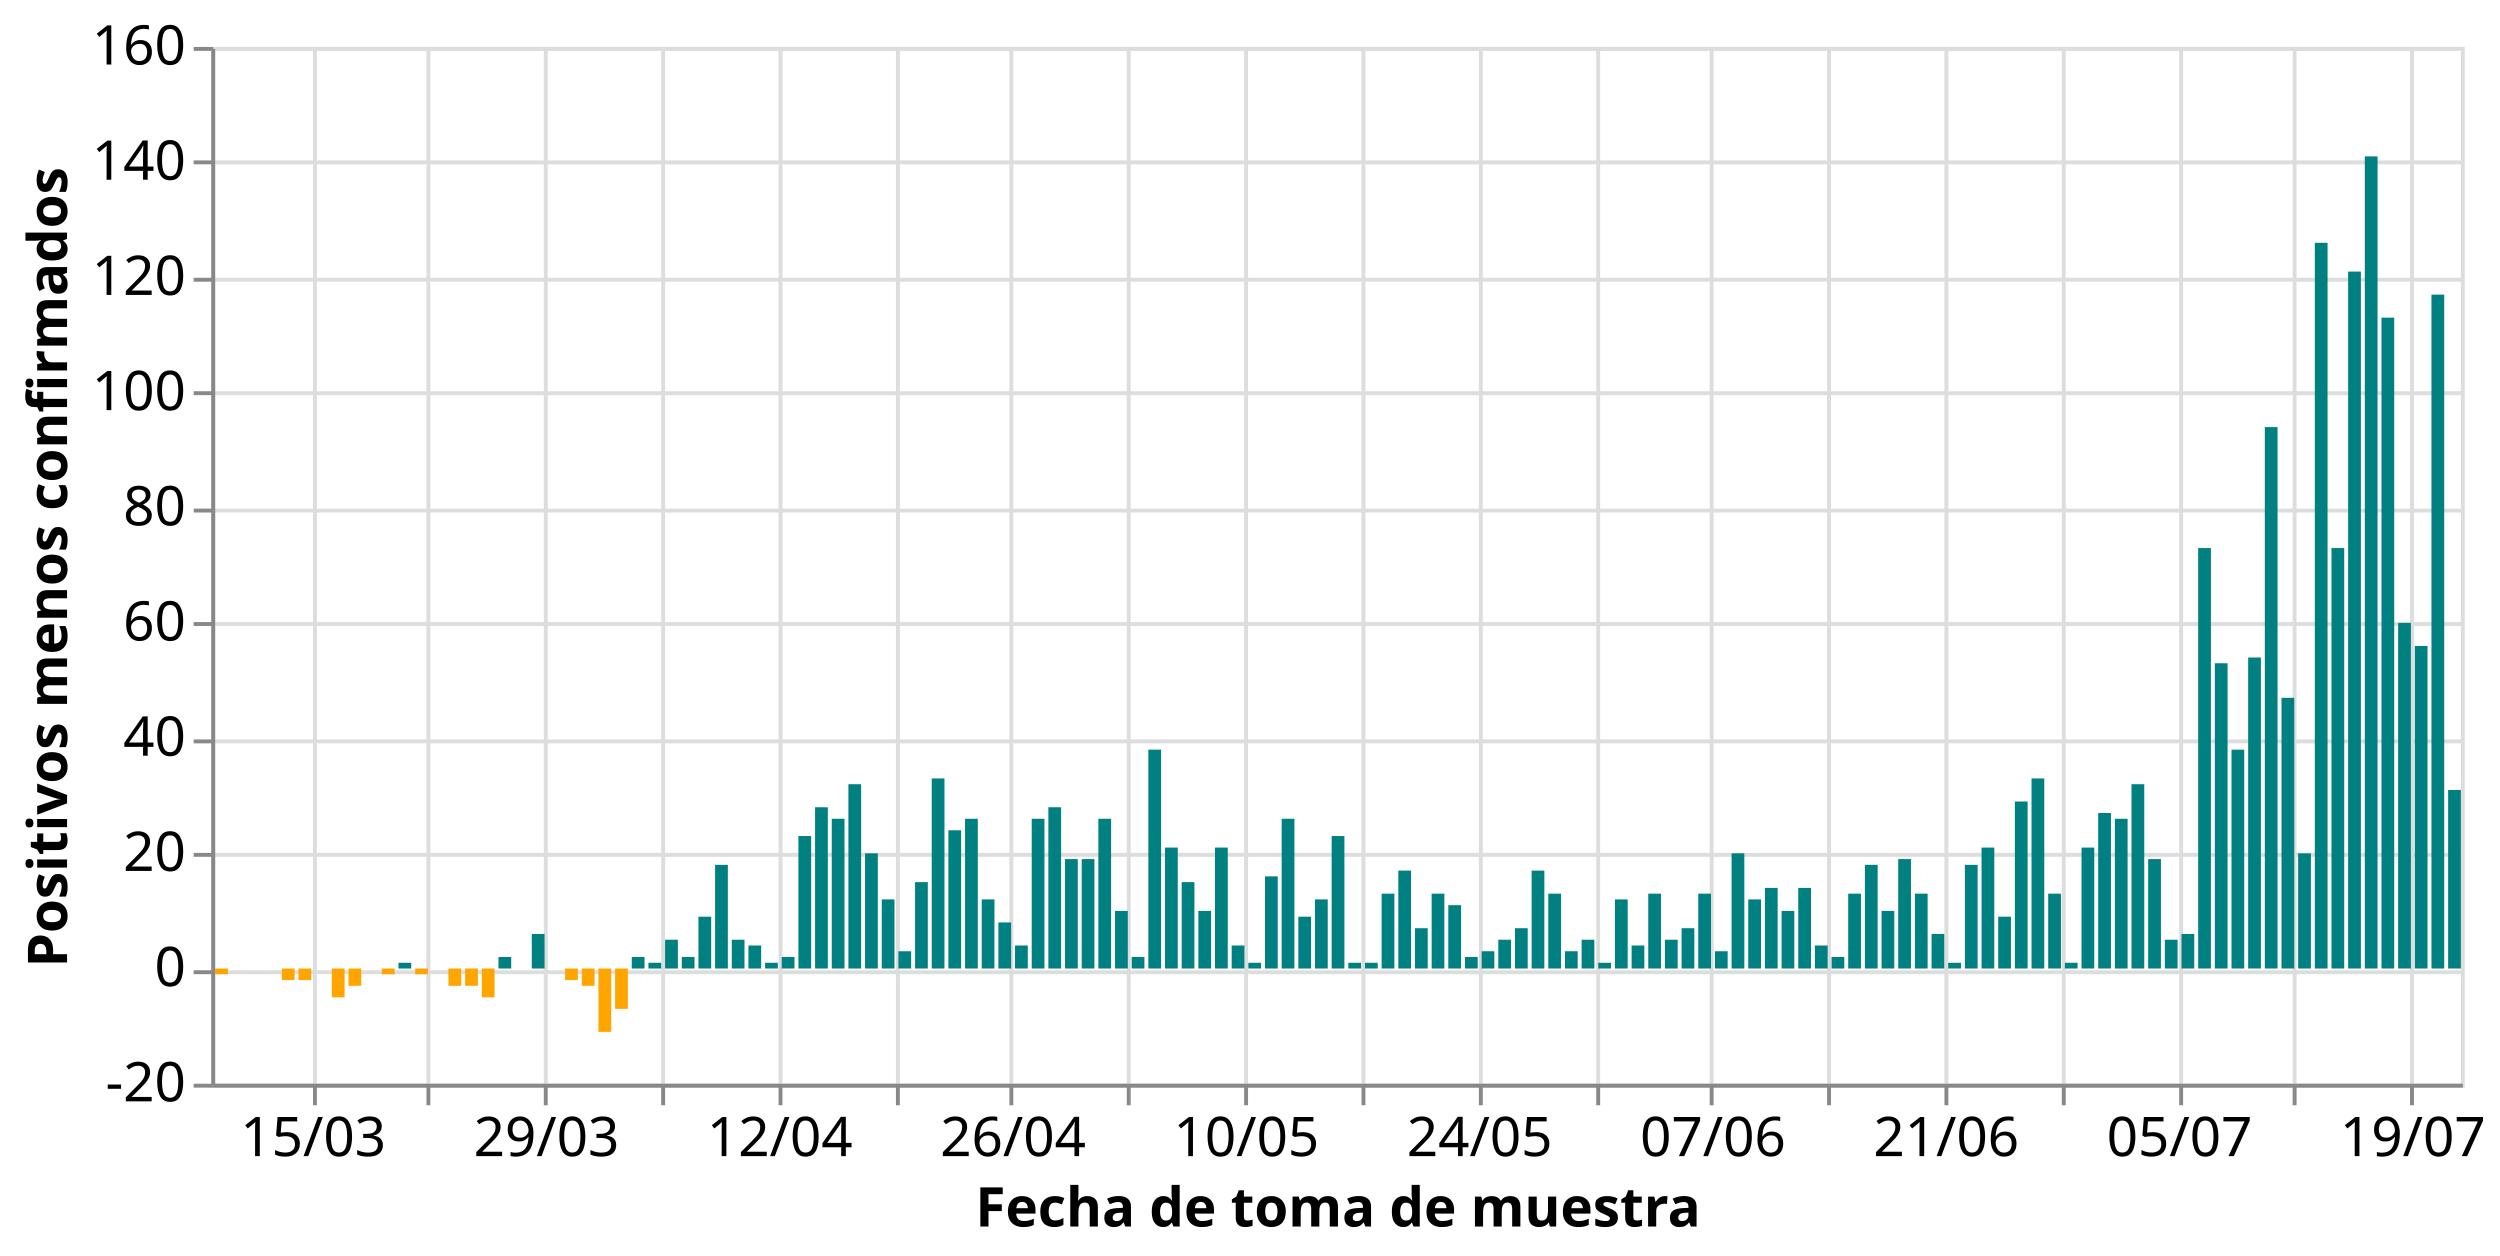
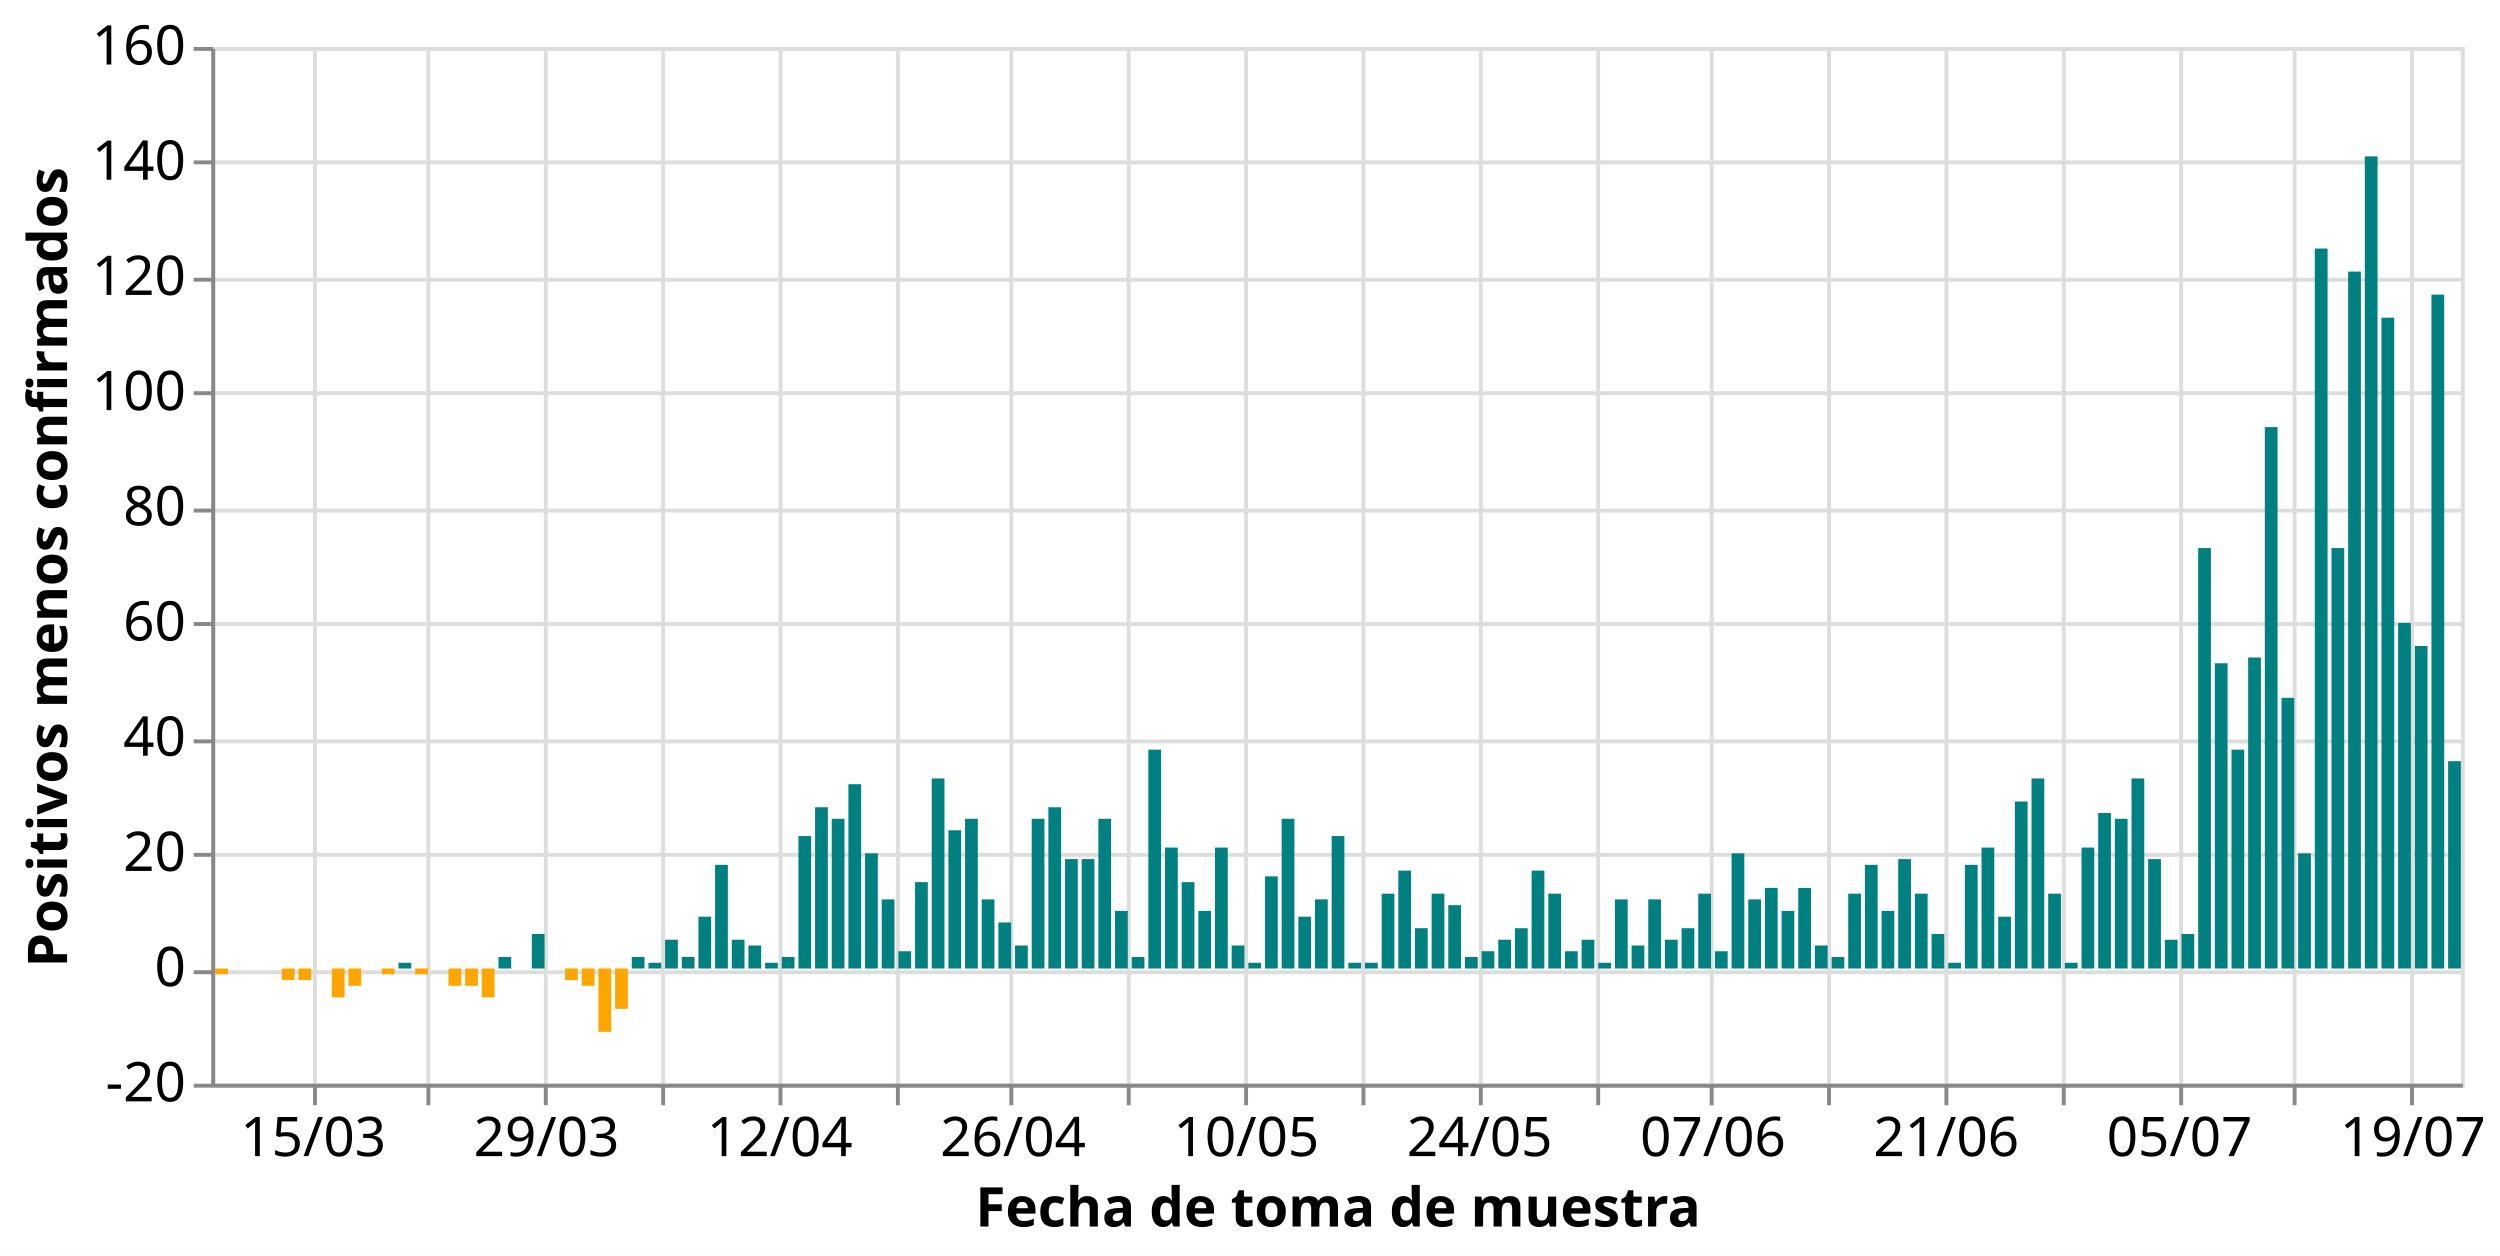
<svg xmlns="http://www.w3.org/2000/svg" class="marks" width="639" height="321" viewBox="0 0 639 321" version="1.1">
  <rect width="639" height="321" style="fill: white;" />
  <g transform="translate(54,12)">
    <g class="mark-group role-frame root">
      <g transform="translate(0,0)">
        <path class="background" d="M0.5,0.5h575v265h-575Z" style="fill: none; stroke: #ddd;" />
        <g>
          <g class="mark-group role-axis">
            <g transform="translate(0.5,265.5)">
              <path class="background" d="M0,0h0v0h0Z" style="pointer-events: none; fill: none;" />
              <g>
                <g class="mark-rule role-axis-grid" style="pointer-events: none;">
                  <line transform="translate(26,-265)" x2="0" y2="265" style="fill: none; stroke: #ddd; stroke-width: 1; opacity: 1;" />
                  <line transform="translate(55,-265)" x2="0" y2="265" style="fill: none; stroke: #ddd; stroke-width: 1; opacity: 1;" />
                  <line transform="translate(85,-265)" x2="0" y2="265" style="fill: none; stroke: #ddd; stroke-width: 1; opacity: 1;" />
                  <line transform="translate(115,-265)" x2="0" y2="265" style="fill: none; stroke: #ddd; stroke-width: 1; opacity: 1;" />
                  <line transform="translate(145,-265)" x2="0" y2="265" style="fill: none; stroke: #ddd; stroke-width: 1; opacity: 1;" />
                  <line transform="translate(175,-265)" x2="0" y2="265" style="fill: none; stroke: #ddd; stroke-width: 1; opacity: 1;" />
                  <line transform="translate(204,-265)" x2="0" y2="265" style="fill: none; stroke: #ddd; stroke-width: 1; opacity: 1;" />
                  <line transform="translate(234,-265)" x2="0" y2="265" style="fill: none; stroke: #ddd; stroke-width: 1; opacity: 1;" />
                  <line transform="translate(264,-265)" x2="0" y2="265" style="fill: none; stroke: #ddd; stroke-width: 1; opacity: 1;" />
                  <line transform="translate(294,-265)" x2="0" y2="265" style="fill: none; stroke: #ddd; stroke-width: 1; opacity: 1;" />
                  <line transform="translate(324,-265)" x2="0" y2="265" style="fill: none; stroke: #ddd; stroke-width: 1; opacity: 1;" />
                  <line transform="translate(354,-265)" x2="0" y2="265" style="fill: none; stroke: #ddd; stroke-width: 1; opacity: 1;" />
                  <line transform="translate(383,-265)" x2="0" y2="265" style="fill: none; stroke: #ddd; stroke-width: 1; opacity: 1;" />
                  <line transform="translate(413,-265)" x2="0" y2="265" style="fill: none; stroke: #ddd; stroke-width: 1; opacity: 1;" />
                  <line transform="translate(443,-265)" x2="0" y2="265" style="fill: none; stroke: #ddd; stroke-width: 1; opacity: 1;" />
                  <line transform="translate(473,-265)" x2="0" y2="265" style="fill: none; stroke: #ddd; stroke-width: 1; opacity: 1;" />
                  <line transform="translate(503,-265)" x2="0" y2="265" style="fill: none; stroke: #ddd; stroke-width: 1; opacity: 1;" />
                  <line transform="translate(532,-265)" x2="0" y2="265" style="fill: none; stroke: #ddd; stroke-width: 1; opacity: 1;" />
                  <line transform="translate(562,-265)" x2="0" y2="265" style="fill: none; stroke: #ddd; stroke-width: 1; opacity: 1;" />
                </g>
              </g>
              <path class="foreground" d="" style="pointer-events: none; display: none; fill: none;" />
            </g>
          </g>
          <g class="mark-group role-axis">
            <g transform="translate(0.5,0.5)">
              <path class="background" d="M0,0h0v0h0Z" style="pointer-events: none; fill: none;" />
              <g>
                <g class="mark-rule role-axis-grid" style="pointer-events: none;">
                  <line transform="translate(0,265)" x2="575" y2="0" style="fill: none; stroke: #ddd; stroke-width: 1; opacity: 1;" />
                  <line transform="translate(0,236)" x2="575" y2="0" style="fill: none; stroke: #ddd; stroke-width: 1; opacity: 1;" />
                  <line transform="translate(0,206)" x2="575" y2="0" style="fill: none; stroke: #ddd; stroke-width: 1; opacity: 1;" />
                  <line transform="translate(0,177)" x2="575" y2="0" style="fill: none; stroke: #ddd; stroke-width: 1; opacity: 1;" />
                  <line transform="translate(0,147)" x2="575" y2="0" style="fill: none; stroke: #ddd; stroke-width: 1; opacity: 1;" />
                  <line transform="translate(0,118)" x2="575" y2="0" style="fill: none; stroke: #ddd; stroke-width: 1; opacity: 1;" />
                  <line transform="translate(0,88)" x2="575" y2="0" style="fill: none; stroke: #ddd; stroke-width: 1; opacity: 1;" />
                  <line transform="translate(0,59)" x2="575" y2="0" style="fill: none; stroke: #ddd; stroke-width: 1; opacity: 1;" />
                  <line transform="translate(0,29)" x2="575" y2="0" style="fill: none; stroke: #ddd; stroke-width: 1; opacity: 1;" />
                  <line transform="translate(0,0)" x2="575" y2="0" style="fill: none; stroke: #ddd; stroke-width: 1; opacity: 1;" />
                </g>
              </g>
              <path class="foreground" d="" style="pointer-events: none; display: none; fill: none;" />
            </g>
          </g>
          <g class="mark-group role-axis">
            <g transform="translate(0.5,265.5)">
              <path class="background" d="M0,0h0v0h0Z" style="pointer-events: none; fill: none;" />
              <g>
                <g class="mark-rule role-axis-tick" style="pointer-events: none;">
                  <line transform="translate(26,0)" x2="0" y2="5" style="fill: none; stroke: #888; stroke-width: 1; opacity: 1;" />
                  <line transform="translate(55,0)" x2="0" y2="5" style="fill: none; stroke: #888; stroke-width: 1; opacity: 1;" />
                  <line transform="translate(85,0)" x2="0" y2="5" style="fill: none; stroke: #888; stroke-width: 1; opacity: 1;" />
                  <line transform="translate(115,0)" x2="0" y2="5" style="fill: none; stroke: #888; stroke-width: 1; opacity: 1;" />
                  <line transform="translate(145,0)" x2="0" y2="5" style="fill: none; stroke: #888; stroke-width: 1; opacity: 1;" />
                  <line transform="translate(175,0)" x2="0" y2="5" style="fill: none; stroke: #888; stroke-width: 1; opacity: 1;" />
                  <line transform="translate(204,0)" x2="0" y2="5" style="fill: none; stroke: #888; stroke-width: 1; opacity: 1;" />
                  <line transform="translate(234,0)" x2="0" y2="5" style="fill: none; stroke: #888; stroke-width: 1; opacity: 1;" />
                  <line transform="translate(264,0)" x2="0" y2="5" style="fill: none; stroke: #888; stroke-width: 1; opacity: 1;" />
                  <line transform="translate(294,0)" x2="0" y2="5" style="fill: none; stroke: #888; stroke-width: 1; opacity: 1;" />
                  <line transform="translate(324,0)" x2="0" y2="5" style="fill: none; stroke: #888; stroke-width: 1; opacity: 1;" />
                  <line transform="translate(354,0)" x2="0" y2="5" style="fill: none; stroke: #888; stroke-width: 1; opacity: 1;" />
                  <line transform="translate(383,0)" x2="0" y2="5" style="fill: none; stroke: #888; stroke-width: 1; opacity: 1;" />
                  <line transform="translate(413,0)" x2="0" y2="5" style="fill: none; stroke: #888; stroke-width: 1; opacity: 1;" />
                  <line transform="translate(443,0)" x2="0" y2="5" style="fill: none; stroke: #888; stroke-width: 1; opacity: 1;" />
                  <line transform="translate(473,0)" x2="0" y2="5" style="fill: none; stroke: #888; stroke-width: 1; opacity: 1;" />
                  <line transform="translate(503,0)" x2="0" y2="5" style="fill: none; stroke: #888; stroke-width: 1; opacity: 1;" />
                  <line transform="translate(532,0)" x2="0" y2="5" style="fill: none; stroke: #888; stroke-width: 1; opacity: 1;" />
                  <line transform="translate(562,0)" x2="0" y2="5" style="fill: none; stroke: #888; stroke-width: 1; opacity: 1;" />
                </g>
                <g class="mark-text role-axis-label" style="pointer-events: none;">
                  <text text-anchor="middle" transform="translate(25.55556,18)" style="font-family: sans-serif; font-size: 14px; fill: #000; opacity: 1;">15/03</text>
                  <text text-anchor="middle" transform="translate(55.37037,18)" style="font-family: sans-serif; font-size: 14px; fill: #000; opacity: 0;">22/03</text>
                  <text text-anchor="middle" transform="translate(85.18519,18)" style="font-family: sans-serif; font-size: 14px; fill: #000; opacity: 1;">29/03</text>
                  <text text-anchor="middle" transform="translate(115,18)" style="font-family: sans-serif; font-size: 14px; fill: #000; opacity: 0;">05/04</text>
                  <text text-anchor="middle" transform="translate(144.8148,18)" style="font-family: sans-serif; font-size: 14px; fill: #000; opacity: 1;">12/04</text>
                  <text text-anchor="middle" transform="translate(174.6296,18)" style="font-family: sans-serif; font-size: 14px; fill: #000; opacity: 0;">19/04</text>
                  <text text-anchor="middle" transform="translate(204.4444,18)" style="font-family: sans-serif; font-size: 14px; fill: #000; opacity: 1;">26/04</text>
                  <text text-anchor="middle" transform="translate(234.2593,18)" style="font-family: sans-serif; font-size: 14px; fill: #000; opacity: 0;">03/05</text>
                  <text text-anchor="middle" transform="translate(264.0741,18)" style="font-family: sans-serif; font-size: 14px; fill: #000; opacity: 1;">10/05</text>
                  <text text-anchor="middle" transform="translate(293.8889,18)" style="font-family: sans-serif; font-size: 14px; fill: #000; opacity: 0;">17/05</text>
                  <text text-anchor="middle" transform="translate(323.7037,18)" style="font-family: sans-serif; font-size: 14px; fill: #000; opacity: 1;">24/05</text>
                  <text text-anchor="middle" transform="translate(353.5185,18)" style="font-family: sans-serif; font-size: 14px; fill: #000; opacity: 0;">31/05</text>
                  <text text-anchor="middle" transform="translate(383.3333,18)" style="font-family: sans-serif; font-size: 14px; fill: #000; opacity: 1;">07/06</text>
                  <text text-anchor="middle" transform="translate(413.1481,18)" style="font-family: sans-serif; font-size: 14px; fill: #000; opacity: 0;">14/06</text>
                  <text text-anchor="middle" transform="translate(442.963,18)" style="font-family: sans-serif; font-size: 14px; fill: #000; opacity: 1;">21/06</text>
                  <text text-anchor="middle" transform="translate(472.7778,18)" style="font-family: sans-serif; font-size: 14px; fill: #000; opacity: 0;">28/06</text>
                  <text text-anchor="middle" transform="translate(502.5926,18)" style="font-family: sans-serif; font-size: 14px; fill: #000; opacity: 1;">05/07</text>
                  <text text-anchor="middle" transform="translate(532.4074,18)" style="font-family: sans-serif; font-size: 14px; fill: #000; opacity: 0;">12/07</text>
                  <text text-anchor="middle" transform="translate(562.2222,18)" style="font-family: sans-serif; font-size: 14px; fill: #000; opacity: 1;">19/07</text>
                </g>
                <g class="mark-rule role-axis-domain" style="pointer-events: none;">
                  <line transform="translate(0,0)" x2="575" y2="0" style="fill: none; stroke: #888; stroke-width: 1; opacity: 1;" />
                </g>
                <g class="mark-text role-axis-title" style="pointer-events: none;">
                  <text text-anchor="middle" transform="translate(287.5,36)" style="font-family: sans-serif; font-size: 14px; font-weight: bold; fill: #000; opacity: 1;">Fecha de toma de muestra</text>
                </g>
              </g>
              <path class="foreground" d="" style="pointer-events: none; display: none; fill: none;" />
            </g>
          </g>
          <g class="mark-group role-axis">
            <g transform="translate(0.5,0.5)">
              <path class="background" d="M0,0h0v0h0Z" style="pointer-events: none; fill: none;" />
              <g>
                <g class="mark-rule role-axis-tick" style="pointer-events: none;">
                  <line transform="translate(0,265)" x2="-5" y2="0" style="fill: none; stroke: #888; stroke-width: 1; opacity: 1;" />
                  <line transform="translate(0,236)" x2="-5" y2="0" style="fill: none; stroke: #888; stroke-width: 1; opacity: 1;" />
                  <line transform="translate(0,206)" x2="-5" y2="0" style="fill: none; stroke: #888; stroke-width: 1; opacity: 1;" />
                  <line transform="translate(0,177)" x2="-5" y2="0" style="fill: none; stroke: #888; stroke-width: 1; opacity: 1;" />
                  <line transform="translate(0,147)" x2="-5" y2="0" style="fill: none; stroke: #888; stroke-width: 1; opacity: 1;" />
                  <line transform="translate(0,118)" x2="-5" y2="0" style="fill: none; stroke: #888; stroke-width: 1; opacity: 1;" />
                  <line transform="translate(0,88)" x2="-5" y2="0" style="fill: none; stroke: #888; stroke-width: 1; opacity: 1;" />
                  <line transform="translate(0,59)" x2="-5" y2="0" style="fill: none; stroke: #888; stroke-width: 1; opacity: 1;" />
                  <line transform="translate(0,29)" x2="-5" y2="0" style="fill: none; stroke: #888; stroke-width: 1; opacity: 1;" />
                  <line transform="translate(0,0)" x2="-5" y2="0" style="fill: none; stroke: #888; stroke-width: 1; opacity: 1;" />
                </g>
                <g class="mark-text role-axis-label" style="pointer-events: none;">
                  <text text-anchor="end" transform="translate(-7,269)" style="font-family: sans-serif; font-size: 14px; fill: #000; opacity: 1;">-20</text>
                  <text text-anchor="end" transform="translate(-7,239.5556)" style="font-family: sans-serif; font-size: 14px; fill: #000; opacity: 1;">0</text>
                  <text text-anchor="end" transform="translate(-7,210.1111)" style="font-family: sans-serif; font-size: 14px; fill: #000; opacity: 1;">20</text>
                  <text text-anchor="end" transform="translate(-7,180.6667)" style="font-family: sans-serif; font-size: 14px; fill: #000; opacity: 1;">40</text>
                  <text text-anchor="end" transform="translate(-7,151.2222)" style="font-family: sans-serif; font-size: 14px; fill: #000; opacity: 1;">60</text>
                  <text text-anchor="end" transform="translate(-7,121.7778)" style="font-family: sans-serif; font-size: 14px; fill: #000; opacity: 1;">80</text>
                  <text text-anchor="end" transform="translate(-7,92.33333)" style="font-family: sans-serif; font-size: 14px; fill: #000; opacity: 1;">100</text>
                  <text text-anchor="end" transform="translate(-7,62.88889)" style="font-family: sans-serif; font-size: 14px; fill: #000; opacity: 1;">120</text>
                  <text text-anchor="end" transform="translate(-7,33.44444)" style="font-family: sans-serif; font-size: 14px; fill: #000; opacity: 1;">140</text>
                  <text text-anchor="end" transform="translate(-7,4)" style="font-family: sans-serif; font-size: 14px; fill: #000; opacity: 1;">160</text>
                </g>
                <g class="mark-rule role-axis-domain" style="pointer-events: none;">
                  <line transform="translate(0,265)" x2="0" y2="-265" style="fill: none; stroke: #888; stroke-width: 1; opacity: 1;" />
                </g>
                <g class="mark-text role-axis-title" style="pointer-events: none;">
                  <text text-anchor="middle" transform="translate(-34.3584,132.5) rotate(-90) translate(0,-3)" style="font-family: sans-serif; font-size: 14px; font-weight: bold; fill: #000; opacity: 1;">Positivos menos confirmados</text>
                </g>
              </g>
              <path class="foreground" d="" style="pointer-events: none; display: none; fill: none;" />
            </g>
          </g>
          <g class="mark-rect role-mark marks">
            <path d="M1,235.556h3.259v1.472h-3.259Z" style="fill: orange;" />
            <path d="M5.259,235.556h3.259v0h-3.259Z" style="fill: teal;" />
            <path d="M9.519,235.556h3.259v0h-3.259Z" style="fill: teal;" />
            <path d="M13.778,235.556h3.259v0h-3.259Z" style="fill: teal;" />
            <path d="M18.037,235.556h3.259v2.944h-3.259Z" style="fill: orange;" />
            <path d="M22.296,235.556h3.259v2.944h-3.259Z" style="fill: orange;" />
            <path d="M26.556,235.556h3.259v0h-3.259Z" style="fill: teal;" />
            <path d="M30.815,235.556h3.259v7.361h-3.259Z" style="fill: orange;" />
            <path d="M35.074,235.556h3.259v4.417h-3.259Z" style="fill: orange;" />
            <path d="M39.333,235.556h3.259v0h-3.259Z" style="fill: teal;" />
            <path d="M43.593,235.556h3.259v1.472h-3.259Z" style="fill: orange;" />
            <path d="M47.852,234.083h3.259v1.472h-3.259Z" style="fill: teal;" />
            <path d="M52.111,235.556h3.259v1.472h-3.259Z" style="fill: orange;" />
            <path d="M56.37,235.556h3.259v0h-3.259Z" style="fill: teal;" />
            <path d="M60.63,235.556h3.259v4.417h-3.259Z" style="fill: orange;" />
            <path d="M64.889,235.556h3.259v4.417h-3.259Z" style="fill: orange;" />
            <path d="M69.148,235.556h3.259v7.361h-3.259Z" style="fill: orange;" />
            <path d="M73.407,232.611h3.259v2.944h-3.259Z" style="fill: teal;" />
            <path d="M77.667,235.556h3.259v0h-3.259Z" style="fill: teal;" />
            <path d="M81.926,226.722h3.259v8.833h-3.259Z" style="fill: teal;" />
            <path d="M86.185,235.556h3.259v0h-3.259Z" style="fill: teal;" />
            <path d="M90.444,235.556h3.259v2.944h-3.259Z" style="fill: orange;" />
            <path d="M94.704,235.556h3.259v4.417h-3.259Z" style="fill: orange;" />
            <path d="M98.963,235.556h3.259v16.194h-3.259Z" style="fill: orange;" />
            <path d="M103.222,235.556h3.259v10.306h-3.259Z" style="fill: orange;" />
            <path d="M107.481,232.611h3.259v2.944h-3.259Z" style="fill: teal;" />
            <path d="M111.741,234.083h3.259v1.472h-3.259Z" style="fill: teal;" />
            <path d="M116,228.194h3.259v7.361h-3.259Z" style="fill: teal;" />
            <path d="M120.259,232.611h3.259v2.944h-3.259Z" style="fill: teal;" />
            <path d="M124.519,222.306h3.259v13.25h-3.259Z" style="fill: teal;" />
            <path d="M128.778,209.056h3.259v26.5h-3.259Z" style="fill: teal;" />
            <path d="M133.037,228.194h3.259v7.361h-3.259Z" style="fill: teal;" />
            <path d="M137.296,229.667h3.259v5.889h-3.259Z" style="fill: teal;" />
            <path d="M141.556,234.083h3.259v1.472h-3.259Z" style="fill: teal;" />
            <path d="M145.815,232.611h3.259v2.944h-3.259Z" style="fill: teal;" />
            <path d="M150.074,201.694h3.259v33.861h-3.259Z" style="fill: teal;" />
            <path d="M154.333,194.333h3.259v41.222h-3.259Z" style="fill: teal;" />
            <path d="M158.593,197.278h3.259v38.278h-3.259Z" style="fill: teal;" />
            <path d="M162.852,188.444h3.259v47.111h-3.259Z" style="fill: teal;" />
            <path d="M167.111,206.111h3.259v29.444h-3.259Z" style="fill: teal;" />
            <path d="M171.37,217.889h3.259v17.667h-3.259Z" style="fill: teal;" />
            <path d="M175.63,231.139h3.259v4.417h-3.259Z" style="fill: teal;" />
            <path d="M179.889,213.472h3.259v22.083h-3.259Z" style="fill: teal;" />
            <path d="M184.148,186.972h3.259v48.583h-3.259Z" style="fill: teal;" />
            <path d="M188.407,200.222h3.259v35.333h-3.259Z" style="fill: teal;" />
            <path d="M192.667,197.278h3.259v38.278h-3.259Z" style="fill: teal;" />
            <path d="M196.926,217.889h3.259v17.667h-3.259Z" style="fill: teal;" />
            <path d="M201.185,223.778h3.259v11.778h-3.259Z" style="fill: teal;" />
            <path d="M205.444,229.667h3.259v5.889h-3.259Z" style="fill: teal;" />
            <path d="M209.704,197.278h3.259v38.278h-3.259Z" style="fill: teal;" />
            <path d="M213.963,194.333h3.259v41.222h-3.259Z" style="fill: teal;" />
            <path d="M218.222,207.583h3.259v27.972h-3.259Z" style="fill: teal;" />
            <path d="M222.481,207.583h3.259v27.972h-3.259Z" style="fill: teal;" />
            <path d="M226.741,197.278h3.259v38.278h-3.259Z" style="fill: teal;" />
            <path d="M231,220.833h3.259v14.722h-3.259Z" style="fill: teal;" />
            <path d="M235.259,232.611h3.259v2.944h-3.259Z" style="fill: teal;" />
            <path d="M239.519,179.611h3.259v55.944h-3.259Z" style="fill: teal;" />
            <path d="M243.778,204.639h3.259v30.917h-3.259Z" style="fill: teal;" />
            <path d="M248.037,213.472h3.259v22.083h-3.259Z" style="fill: teal;" />
            <path d="M252.296,220.833h3.259v14.722h-3.259Z" style="fill: teal;" />
            <path d="M256.556,204.639h3.259v30.917h-3.259Z" style="fill: teal;" />
            <path d="M260.815,229.667h3.259v5.889h-3.259Z" style="fill: teal;" />
            <path d="M265.074,234.083h3.259v1.472h-3.259Z" style="fill: teal;" />
            <path d="M269.333,212h3.259v23.556h-3.259Z" style="fill: teal;" />
            <path d="M273.593,197.278h3.259v38.278h-3.259Z" style="fill: teal;" />
            <path d="M277.852,222.306h3.259v13.25h-3.259Z" style="fill: teal;" />
            <path d="M282.111,217.889h3.259v17.667h-3.259Z" style="fill: teal;" />
            <path d="M286.37,201.694h3.259v33.861h-3.259Z" style="fill: teal;" />
            <path d="M290.63,234.083h3.259v1.472h-3.259Z" style="fill: teal;" />
            <path d="M294.889,234.083h3.259v1.472h-3.259Z" style="fill: teal;" />
            <path d="M299.148,216.417h3.259v19.139h-3.259Z" style="fill: teal;" />
            <path d="M303.407,210.528h3.259v25.028h-3.259Z" style="fill: teal;" />
            <path d="M307.667,225.25h3.259v10.306h-3.259Z" style="fill: teal;" />
            <path d="M311.926,216.417h3.259v19.139h-3.259Z" style="fill: teal;" />
            <path d="M316.185,219.361h3.259v16.194h-3.259Z" style="fill: teal;" />
            <path d="M320.444,232.611h3.259v2.944h-3.259Z" style="fill: teal;" />
            <path d="M324.704,231.139h3.259v4.417h-3.259Z" style="fill: teal;" />
            <path d="M328.963,228.194h3.259v7.361h-3.259Z" style="fill: teal;" />
            <path d="M333.222,225.25h3.259v10.306h-3.259Z" style="fill: teal;" />
            <path d="M337.481,210.528h3.259v25.028h-3.259Z" style="fill: teal;" />
            <path d="M341.741,216.417h3.259v19.139h-3.259Z" style="fill: teal;" />
            <path d="M346,231.139h3.259v4.417h-3.259Z" style="fill: teal;" />
            <path d="M350.259,228.194h3.259v7.361h-3.259Z" style="fill: teal;" />
            <path d="M354.519,234.083h3.259v1.472h-3.259Z" style="fill: teal;" />
            <path d="M358.778,217.889h3.259v17.667h-3.259Z" style="fill: teal;" />
            <path d="M363.037,229.667h3.259v5.889h-3.259Z" style="fill: teal;" />
-             <path d="M367.296,216.417h3.259v19.139h-3.259Z" style="fill: teal;" />
+             <path d="M367.296,217.889h3.259v17.667h-3.259Z" style="fill: teal;" />
            <path d="M371.556,228.194h3.259v7.361h-3.259Z" style="fill: teal;" />
            <path d="M375.815,225.25h3.259v10.306h-3.259Z" style="fill: teal;" />
            <path d="M380.074,216.417h3.259v19.139h-3.259Z" style="fill: teal;" />
            <path d="M384.333,231.139h3.259v4.417h-3.259Z" style="fill: teal;" />
            <path d="M388.593,206.111h3.259v29.444h-3.259Z" style="fill: teal;" />
            <path d="M392.852,217.889h3.259v17.667h-3.259Z" style="fill: teal;" />
            <path d="M397.111,214.944h3.259v20.611h-3.259Z" style="fill: teal;" />
            <path d="M401.37,220.833h3.259v14.722h-3.259Z" style="fill: teal;" />
            <path d="M405.63,214.944h3.259v20.611h-3.259Z" style="fill: teal;" />
            <path d="M409.889,229.667h3.259v5.889h-3.259Z" style="fill: teal;" />
            <path d="M414.148,232.611h3.259v2.944h-3.259Z" style="fill: teal;" />
            <path d="M418.407,216.417h3.259v19.139h-3.259Z" style="fill: teal;" />
            <path d="M422.667,209.056h3.259v26.5h-3.259Z" style="fill: teal;" />
            <path d="M426.926,220.833h3.259v14.722h-3.259Z" style="fill: teal;" />
            <path d="M431.185,207.583h3.259v27.972h-3.259Z" style="fill: teal;" />
            <path d="M435.444,216.417h3.259v19.139h-3.259Z" style="fill: teal;" />
            <path d="M439.704,226.722h3.259v8.833h-3.259Z" style="fill: teal;" />
            <path d="M443.963,234.083h3.259v1.472h-3.259Z" style="fill: teal;" />
            <path d="M448.222,209.056h3.259v26.5h-3.259Z" style="fill: teal;" />
            <path d="M452.481,204.639h3.259v30.917h-3.259Z" style="fill: teal;" />
            <path d="M456.741,222.306h3.259v13.25h-3.259Z" style="fill: teal;" />
            <path d="M461,192.861h3.259v42.694h-3.259Z" style="fill: teal;" />
            <path d="M465.259,186.972h3.259v48.583h-3.259Z" style="fill: teal;" />
            <path d="M469.519,216.417h3.259v19.139h-3.259Z" style="fill: teal;" />
            <path d="M473.778,234.083h3.259v1.472h-3.259Z" style="fill: teal;" />
            <path d="M478.037,204.639h3.259v30.917h-3.259Z" style="fill: teal;" />
            <path d="M482.296,195.806h3.259v39.75h-3.259Z" style="fill: teal;" />
            <path d="M486.556,197.278h3.259v38.278h-3.259Z" style="fill: teal;" />
-             <path d="M490.815,188.444h3.259v47.111h-3.259Z" style="fill: teal;" />
+             <path d="M490.815,186.972h3.259v48.583h-3.259Z" style="fill: teal;" />
            <path d="M495.074,207.583h3.259v27.972h-3.259Z" style="fill: teal;" />
            <path d="M499.333,228.194h3.259v7.361h-3.259Z" style="fill: teal;" />
            <path d="M503.593,226.722h3.259v8.833h-3.259Z" style="fill: teal;" />
            <path d="M507.852,128.083h3.259v107.472h-3.259Z" style="fill: teal;" />
            <path d="M512.111,157.528h3.259v78.028h-3.259Z" style="fill: teal;" />
            <path d="M516.37,179.611h3.259v55.944h-3.259Z" style="fill: teal;" />
            <path d="M520.63,156.056h3.259v79.5h-3.259Z" style="fill: teal;" />
            <path d="M524.889,97.167h3.259v138.389h-3.259Z" style="fill: teal;" />
            <path d="M529.148,166.361h3.259v69.194h-3.259Z" style="fill: teal;" />
            <path d="M533.407,206.111h3.259v29.444h-3.259Z" style="fill: teal;" />
-             <path d="M537.667,50.056h3.259v185.5h-3.259Z" style="fill: teal;" />
+             <path d="M537.667,51.528h3.259v184.028h-3.259Z" style="fill: teal;" />
            <path d="M541.926,128.083h3.259v107.472h-3.259Z" style="fill: teal;" />
            <path d="M546.185,57.417h3.259v178.139h-3.259Z" style="fill: teal;" />
            <path d="M550.444,27.972h3.259v207.583h-3.259Z" style="fill: teal;" />
            <path d="M554.704,69.194h3.259v166.361h-3.259Z" style="fill: teal;" />
            <path d="M558.963,147.222h3.259v88.333h-3.259Z" style="fill: teal;" />
            <path d="M563.222,153.111h3.259v82.444h-3.259Z" style="fill: teal;" />
            <path d="M567.481,63.306h3.259v172.25h-3.259Z" style="fill: teal;" />
-             <path d="M571.741,189.917h3.259v45.639h-3.259Z" style="fill: teal;" />
+             <path d="M571.741,182.556h3.259v53h-3.259Z" style="fill: teal;" />
          </g>
        </g>
        <path class="foreground" d="" style="display: none; fill: none;" />
      </g>
    </g>
  </g>
</svg>
